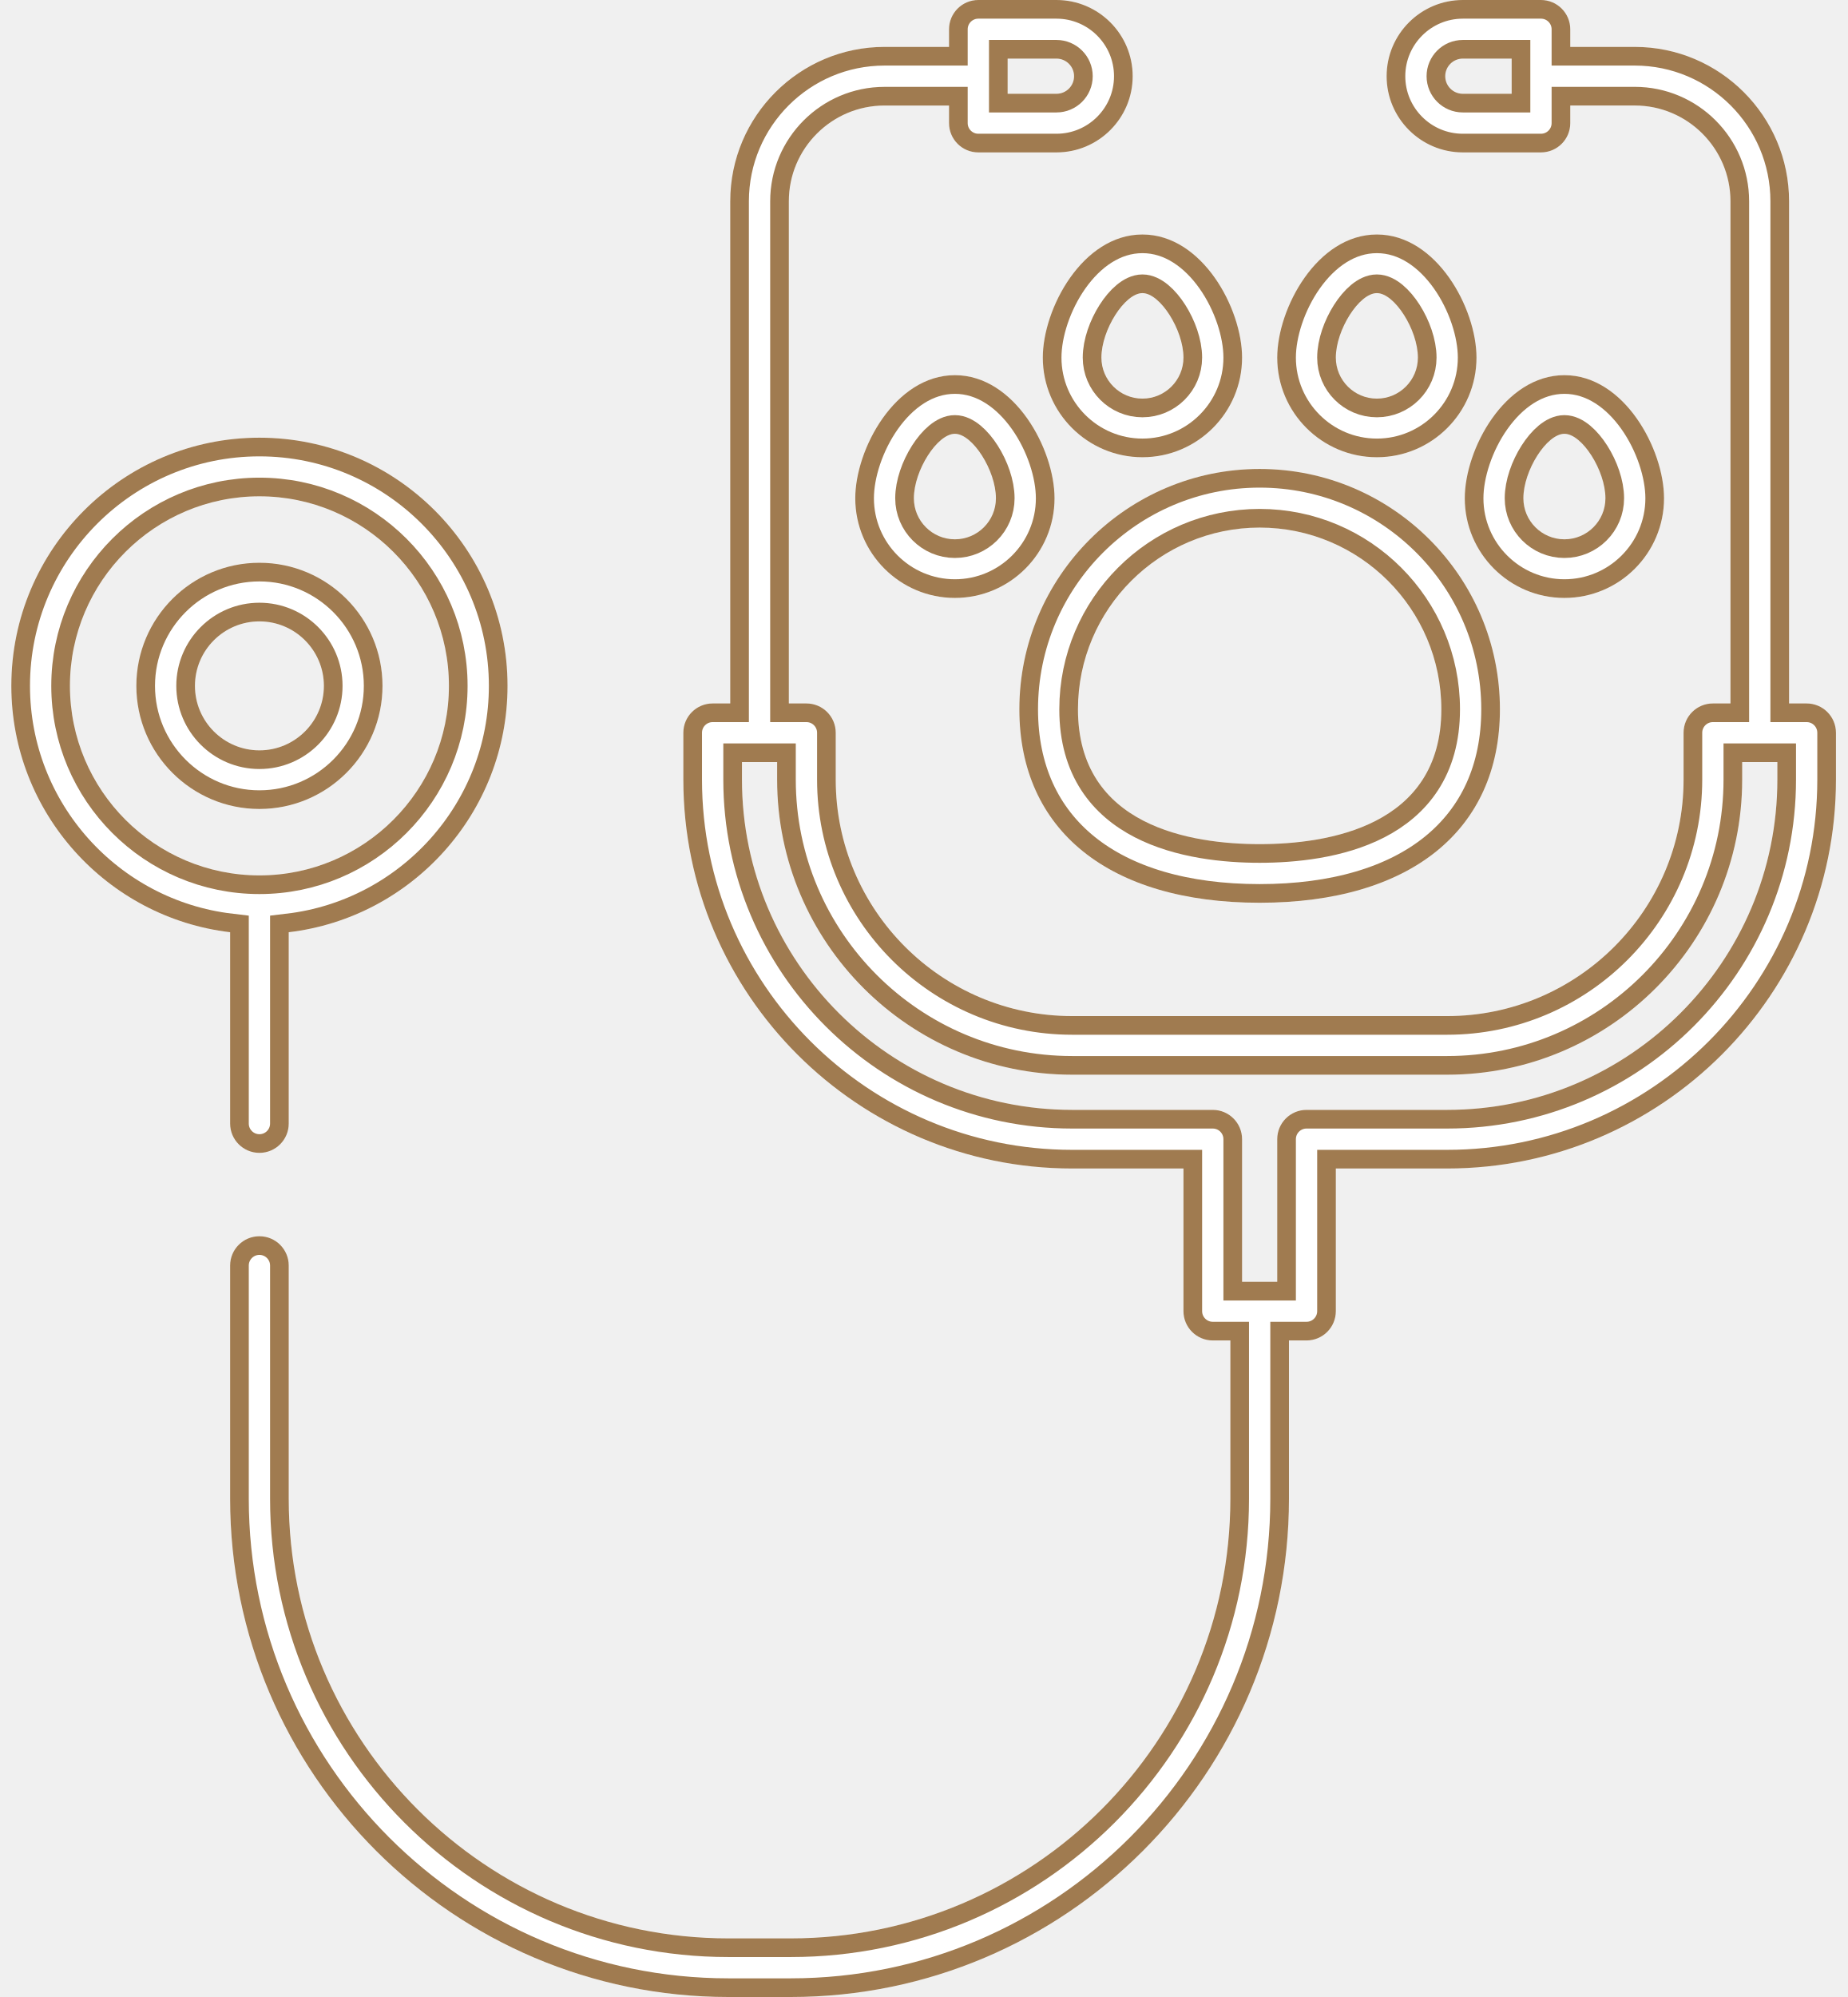
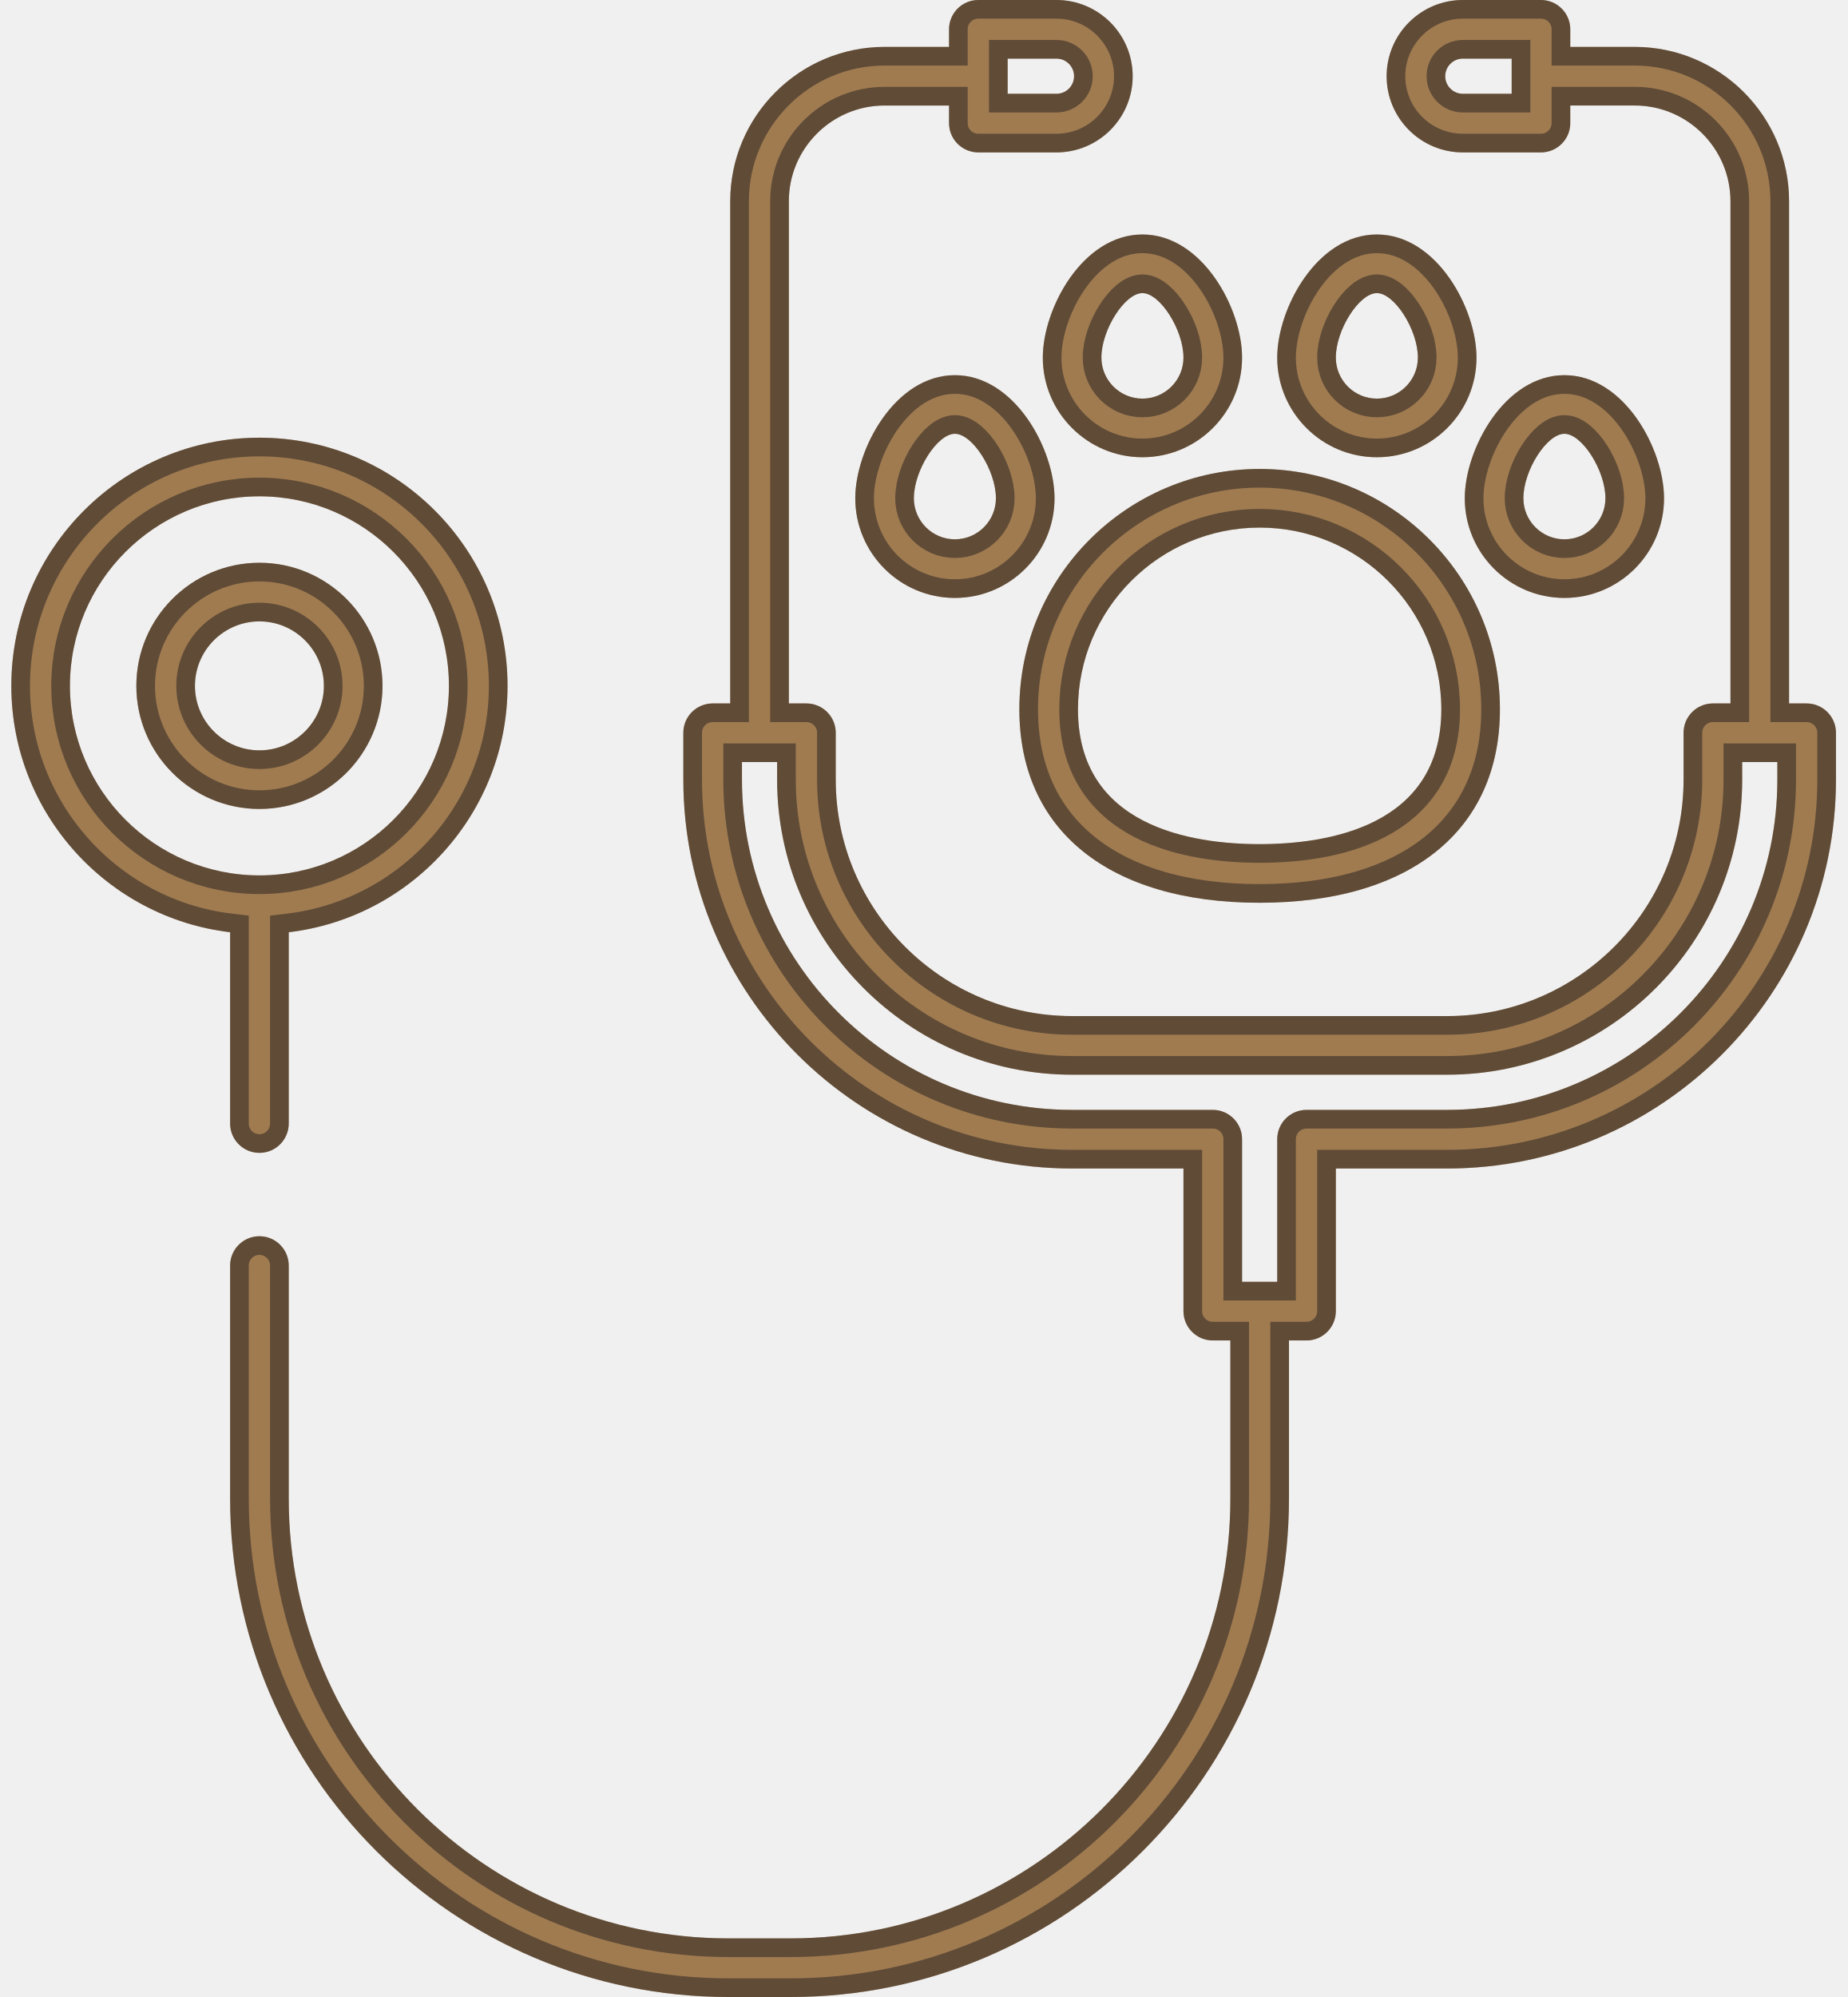
<svg xmlns="http://www.w3.org/2000/svg" width="99" height="107" viewBox="0 0 99 107" fill="none">
-   <mask id="path-1-inside-1" fill="white">
+   <mask id="path-1-inside-1" fill="#A07B50">
    <path d="M13.903 23.452C6.571 23.452 0.607 29.417 0.607 36.748C0.607 43.549 5.739 49.169 12.333 49.949V60.2C12.333 61.068 13.036 61.771 13.903 61.771C14.771 61.771 15.474 61.068 15.474 60.2V49.949C22.068 49.169 27.2 43.548 27.2 36.748C27.2 29.417 21.235 23.452 13.903 23.452ZM13.903 46.904C8.303 46.904 3.748 42.348 3.748 36.748C3.748 31.149 8.303 26.593 13.903 26.593C19.503 26.593 24.059 31.149 24.059 36.748C24.059 42.348 19.503 46.904 13.903 46.904Z" />
    <path d="M13.903 30.153C10.266 30.153 7.307 33.112 7.307 36.749C7.307 40.386 10.266 43.345 13.903 43.345C17.54 43.345 20.499 40.386 20.499 36.749C20.499 33.112 17.54 30.153 13.903 30.153ZM13.903 40.204C11.998 40.204 10.448 38.654 10.448 36.749C10.448 34.844 11.998 33.294 13.903 33.294C15.808 33.294 17.358 34.844 17.358 36.749C17.358 38.654 15.808 40.204 13.903 40.204Z" />
    <path d="M96.823 37.691H95.881V10.784C95.881 6.223 92.17 2.513 87.61 2.513H84.155V1.571C84.155 0.703 83.452 0 82.584 0H78.396C76.145 0 74.313 1.832 74.313 4.083C74.313 6.335 76.145 8.166 78.396 8.166H82.584C83.452 8.166 84.155 7.463 84.155 6.596V5.653H87.61C90.438 5.653 92.74 7.955 92.74 10.784V37.691H91.797C90.93 37.691 90.227 38.394 90.227 39.261V41.774C90.227 48.759 84.544 54.442 77.559 54.442H57.457C50.472 54.442 44.789 48.759 44.789 41.774V39.261C44.789 38.394 44.086 37.691 43.218 37.691H42.276V10.784C42.276 7.955 44.577 5.654 47.406 5.654H50.861V6.596C50.861 7.463 51.564 8.166 52.431 8.166H56.619C58.871 8.166 60.703 6.335 60.703 4.083C60.703 1.832 58.871 0 56.619 0H52.431C51.564 0 50.861 0.703 50.861 1.571V2.513H47.406C42.845 2.513 39.135 6.223 39.135 10.784V37.691H38.193C37.325 37.691 36.622 38.394 36.622 39.261V41.774C36.622 53.262 45.969 62.609 57.457 62.609H63.425V70.251C63.425 71.119 64.128 71.822 64.995 71.822H65.938V80.302C65.938 93.291 55.37 103.859 42.381 103.859H39.031C26.041 103.859 15.474 93.291 15.474 80.302V67.808C15.474 66.941 14.771 66.238 13.903 66.238C13.036 66.238 12.333 66.941 12.333 67.808V80.302C12.333 95.023 24.309 107 39.031 107H42.381C57.102 107 69.079 95.023 69.079 80.302V71.822H70.021C70.888 71.822 71.591 71.119 71.591 70.251V62.609H77.559C89.047 62.609 98.394 53.262 98.394 41.774V39.261C98.393 38.394 97.69 37.691 96.823 37.691ZM81.014 5.025H78.396C77.877 5.025 77.454 4.603 77.454 4.083C77.454 3.564 77.877 3.141 78.396 3.141H81.014V5.025ZM54.002 3.141H56.619C57.139 3.141 57.562 3.564 57.562 4.083C57.562 4.603 57.139 5.025 56.619 5.025H54.002V3.141ZM95.253 41.774C95.253 51.53 87.315 59.468 77.559 59.468H70.021C69.153 59.468 68.45 60.171 68.45 61.038V68.681H66.566V61.038C66.566 60.171 65.863 59.468 64.995 59.468H57.457C47.701 59.468 39.764 51.53 39.764 41.774V40.832H41.648V41.774C41.648 50.491 48.74 57.583 57.457 57.583H77.559C86.276 57.583 93.368 50.491 93.368 41.774V40.832H95.253L95.253 41.774Z" />
    <path d="M67.508 25.127C60.407 25.127 54.63 30.904 54.63 38.005C54.63 44.495 59.444 48.37 67.508 48.37C75.572 48.37 80.385 44.495 80.385 38.005C80.386 30.904 74.609 25.127 67.508 25.127ZM67.508 45.229C63.871 45.229 57.771 44.29 57.771 38.005C57.771 32.636 62.139 28.268 67.508 28.268C72.877 28.268 77.245 32.636 77.245 38.005C77.245 44.29 71.144 45.229 67.508 45.229Z" />
    <path d="M61.226 12.564C58.016 12.564 55.887 16.533 55.887 19.16C55.887 22.104 58.282 24.499 61.226 24.499C64.171 24.499 66.566 22.104 66.566 19.16C66.566 16.534 64.436 12.564 61.226 12.564ZM61.226 21.358C60.014 21.358 59.027 20.372 59.027 19.16C59.027 17.674 60.281 15.705 61.226 15.705C62.171 15.705 63.425 17.674 63.425 19.16C63.425 20.372 62.438 21.358 61.226 21.358Z" />
    <path d="M73.79 12.564C70.58 12.564 68.45 16.533 68.45 19.16C68.45 22.104 70.845 24.499 73.79 24.499C76.734 24.499 79.129 22.104 79.129 19.16C79.129 16.534 76.999 12.564 73.79 12.564ZM73.79 21.358C72.577 21.358 71.591 20.372 71.591 19.16C71.591 17.674 72.844 15.705 73.79 15.705C74.735 15.705 75.988 17.674 75.988 19.16C75.988 20.372 75.002 21.358 73.79 21.358Z" />
    <path d="M83.841 20.102C80.631 20.102 78.501 24.072 78.501 26.698C78.501 29.642 80.896 32.037 83.841 32.037C86.785 32.037 89.18 29.642 89.18 26.698C89.18 24.072 87.05 20.102 83.841 20.102ZM83.841 28.896C82.628 28.896 81.642 27.91 81.642 26.698C81.642 25.212 82.895 23.243 83.841 23.243C84.786 23.243 86.039 25.212 86.039 26.698C86.039 27.91 85.053 28.896 83.841 28.896Z" />
    <path d="M51.175 20.102C47.965 20.102 45.836 24.072 45.836 26.698C45.836 29.642 48.231 32.037 51.175 32.037C54.12 32.037 56.515 29.642 56.515 26.698C56.515 24.072 54.385 20.102 51.175 20.102ZM51.175 28.896C49.963 28.896 48.977 27.91 48.977 26.698C48.977 25.212 50.23 23.243 51.175 23.243C52.12 23.243 53.374 25.212 53.374 26.698C53.374 27.91 52.388 28.896 51.175 28.896Z" />
  </mask>
-   <path d="M13.903 23.452C6.571 23.452 0.607 29.417 0.607 36.748C0.607 43.549 5.739 49.169 12.333 49.949V60.2C12.333 61.068 13.036 61.771 13.903 61.771C14.771 61.771 15.474 61.068 15.474 60.2V49.949C22.068 49.169 27.2 43.548 27.2 36.748C27.2 29.417 21.235 23.452 13.903 23.452ZM13.903 46.904C8.303 46.904 3.748 42.348 3.748 36.748C3.748 31.149 8.303 26.593 13.903 26.593C19.503 26.593 24.059 31.149 24.059 36.748C24.059 42.348 19.503 46.904 13.903 46.904Z" fill="white" />
-   <path d="M13.903 30.153C10.266 30.153 7.307 33.112 7.307 36.749C7.307 40.386 10.266 43.345 13.903 43.345C17.54 43.345 20.499 40.386 20.499 36.749C20.499 33.112 17.54 30.153 13.903 30.153ZM13.903 40.204C11.998 40.204 10.448 38.654 10.448 36.749C10.448 34.844 11.998 33.294 13.903 33.294C15.808 33.294 17.358 34.844 17.358 36.749C17.358 38.654 15.808 40.204 13.903 40.204Z" fill="white" />
-   <path d="M96.823 37.691H95.881V10.784C95.881 6.223 92.17 2.513 87.61 2.513H84.155V1.571C84.155 0.703 83.452 0 82.584 0H78.396C76.145 0 74.313 1.832 74.313 4.083C74.313 6.335 76.145 8.166 78.396 8.166H82.584C83.452 8.166 84.155 7.463 84.155 6.596V5.653H87.61C90.438 5.653 92.74 7.955 92.74 10.784V37.691H91.797C90.93 37.691 90.227 38.394 90.227 39.261V41.774C90.227 48.759 84.544 54.442 77.559 54.442H57.457C50.472 54.442 44.789 48.759 44.789 41.774V39.261C44.789 38.394 44.086 37.691 43.218 37.691H42.276V10.784C42.276 7.955 44.577 5.654 47.406 5.654H50.861V6.596C50.861 7.463 51.564 8.166 52.431 8.166H56.619C58.871 8.166 60.703 6.335 60.703 4.083C60.703 1.832 58.871 0 56.619 0H52.431C51.564 0 50.861 0.703 50.861 1.571V2.513H47.406C42.845 2.513 39.135 6.223 39.135 10.784V37.691H38.193C37.325 37.691 36.622 38.394 36.622 39.261V41.774C36.622 53.262 45.969 62.609 57.457 62.609H63.425V70.251C63.425 71.119 64.128 71.822 64.995 71.822H65.938V80.302C65.938 93.291 55.37 103.859 42.381 103.859H39.031C26.041 103.859 15.474 93.291 15.474 80.302V67.808C15.474 66.941 14.771 66.238 13.903 66.238C13.036 66.238 12.333 66.941 12.333 67.808V80.302C12.333 95.023 24.309 107 39.031 107H42.381C57.102 107 69.079 95.023 69.079 80.302V71.822H70.021C70.888 71.822 71.591 71.119 71.591 70.251V62.609H77.559C89.047 62.609 98.394 53.262 98.394 41.774V39.261C98.393 38.394 97.69 37.691 96.823 37.691ZM81.014 5.025H78.396C77.877 5.025 77.454 4.603 77.454 4.083C77.454 3.564 77.877 3.141 78.396 3.141H81.014V5.025ZM54.002 3.141H56.619C57.139 3.141 57.562 3.564 57.562 4.083C57.562 4.603 57.139 5.025 56.619 5.025H54.002V3.141ZM95.253 41.774C95.253 51.53 87.315 59.468 77.559 59.468H70.021C69.153 59.468 68.45 60.171 68.45 61.038V68.681H66.566V61.038C66.566 60.171 65.863 59.468 64.995 59.468H57.457C47.701 59.468 39.764 51.53 39.764 41.774V40.832H41.648V41.774C41.648 50.491 48.74 57.583 57.457 57.583H77.559C86.276 57.583 93.368 50.491 93.368 41.774V40.832H95.253L95.253 41.774Z" fill="white" />
-   <path d="M67.508 25.127C60.407 25.127 54.63 30.904 54.63 38.005C54.63 44.495 59.444 48.37 67.508 48.37C75.572 48.37 80.385 44.495 80.385 38.005C80.386 30.904 74.609 25.127 67.508 25.127ZM67.508 45.229C63.871 45.229 57.771 44.29 57.771 38.005C57.771 32.636 62.139 28.268 67.508 28.268C72.877 28.268 77.245 32.636 77.245 38.005C77.245 44.29 71.144 45.229 67.508 45.229Z" fill="white" />
-   <path d="M61.226 12.564C58.016 12.564 55.887 16.533 55.887 19.16C55.887 22.104 58.282 24.499 61.226 24.499C64.171 24.499 66.566 22.104 66.566 19.16C66.566 16.534 64.436 12.564 61.226 12.564ZM61.226 21.358C60.014 21.358 59.027 20.372 59.027 19.16C59.027 17.674 60.281 15.705 61.226 15.705C62.171 15.705 63.425 17.674 63.425 19.16C63.425 20.372 62.438 21.358 61.226 21.358Z" fill="white" />
-   <path d="M73.79 12.564C70.58 12.564 68.45 16.533 68.45 19.16C68.45 22.104 70.845 24.499 73.79 24.499C76.734 24.499 79.129 22.104 79.129 19.16C79.129 16.534 76.999 12.564 73.79 12.564ZM73.79 21.358C72.577 21.358 71.591 20.372 71.591 19.16C71.591 17.674 72.844 15.705 73.79 15.705C74.735 15.705 75.988 17.674 75.988 19.16C75.988 20.372 75.002 21.358 73.79 21.358Z" fill="white" />
-   <path d="M83.841 20.102C80.631 20.102 78.501 24.072 78.501 26.698C78.501 29.642 80.896 32.037 83.841 32.037C86.785 32.037 89.18 29.642 89.18 26.698C89.18 24.072 87.05 20.102 83.841 20.102ZM83.841 28.896C82.628 28.896 81.642 27.91 81.642 26.698C81.642 25.212 82.895 23.243 83.841 23.243C84.786 23.243 86.039 25.212 86.039 26.698C86.039 27.91 85.053 28.896 83.841 28.896Z" fill="white" />
-   <path d="M51.175 20.102C47.965 20.102 45.836 24.072 45.836 26.698C45.836 29.642 48.231 32.037 51.175 32.037C54.12 32.037 56.515 29.642 56.515 26.698C56.515 24.072 54.385 20.102 51.175 20.102ZM51.175 28.896C49.963 28.896 48.977 27.91 48.977 26.698C48.977 25.212 50.23 23.243 51.175 23.243C52.12 23.243 53.374 25.212 53.374 26.698C53.374 27.91 52.388 28.896 51.175 28.896Z" fill="white" />
-   <path d="M13.903 23.452C6.571 23.452 0.607 29.417 0.607 36.748C0.607 43.549 5.739 49.169 12.333 49.949V60.2C12.333 61.068 13.036 61.771 13.903 61.771C14.771 61.771 15.474 61.068 15.474 60.2V49.949C22.068 49.169 27.2 43.548 27.2 36.748C27.2 29.417 21.235 23.452 13.903 23.452ZM13.903 46.904C8.303 46.904 3.748 42.348 3.748 36.748C3.748 31.149 8.303 26.593 13.903 26.593C19.503 26.593 24.059 31.149 24.059 36.748C24.059 42.348 19.503 46.904 13.903 46.904Z" stroke="#A07B50" stroke-width="2" mask="url(#path-1-inside-1)" />
-   <path d="M13.903 30.153C10.266 30.153 7.307 33.112 7.307 36.749C7.307 40.386 10.266 43.345 13.903 43.345C17.54 43.345 20.499 40.386 20.499 36.749C20.499 33.112 17.54 30.153 13.903 30.153ZM13.903 40.204C11.998 40.204 10.448 38.654 10.448 36.749C10.448 34.844 11.998 33.294 13.903 33.294C15.808 33.294 17.358 34.844 17.358 36.749C17.358 38.654 15.808 40.204 13.903 40.204Z" stroke="#A07B50" stroke-width="2" mask="url(#path-1-inside-1)" />
-   <path d="M96.823 37.691H95.881V10.784C95.881 6.223 92.17 2.513 87.61 2.513H84.155V1.571C84.155 0.703 83.452 0 82.584 0H78.396C76.145 0 74.313 1.832 74.313 4.083C74.313 6.335 76.145 8.166 78.396 8.166H82.584C83.452 8.166 84.155 7.463 84.155 6.596V5.653H87.61C90.438 5.653 92.74 7.955 92.74 10.784V37.691H91.797C90.93 37.691 90.227 38.394 90.227 39.261V41.774C90.227 48.759 84.544 54.442 77.559 54.442H57.457C50.472 54.442 44.789 48.759 44.789 41.774V39.261C44.789 38.394 44.086 37.691 43.218 37.691H42.276V10.784C42.276 7.955 44.577 5.654 47.406 5.654H50.861V6.596C50.861 7.463 51.564 8.166 52.431 8.166H56.619C58.871 8.166 60.703 6.335 60.703 4.083C60.703 1.832 58.871 0 56.619 0H52.431C51.564 0 50.861 0.703 50.861 1.571V2.513H47.406C42.845 2.513 39.135 6.223 39.135 10.784V37.691H38.193C37.325 37.691 36.622 38.394 36.622 39.261V41.774C36.622 53.262 45.969 62.609 57.457 62.609H63.425V70.251C63.425 71.119 64.128 71.822 64.995 71.822H65.938V80.302C65.938 93.291 55.37 103.859 42.381 103.859H39.031C26.041 103.859 15.474 93.291 15.474 80.302V67.808C15.474 66.941 14.771 66.238 13.903 66.238C13.036 66.238 12.333 66.941 12.333 67.808V80.302C12.333 95.023 24.309 107 39.031 107H42.381C57.102 107 69.079 95.023 69.079 80.302V71.822H70.021C70.888 71.822 71.591 71.119 71.591 70.251V62.609H77.559C89.047 62.609 98.394 53.262 98.394 41.774V39.261C98.393 38.394 97.69 37.691 96.823 37.691ZM81.014 5.025H78.396C77.877 5.025 77.454 4.603 77.454 4.083C77.454 3.564 77.877 3.141 78.396 3.141H81.014V5.025ZM54.002 3.141H56.619C57.139 3.141 57.562 3.564 57.562 4.083C57.562 4.603 57.139 5.025 56.619 5.025H54.002V3.141ZM95.253 41.774C95.253 51.53 87.315 59.468 77.559 59.468H70.021C69.153 59.468 68.45 60.171 68.45 61.038V68.681H66.566V61.038C66.566 60.171 65.863 59.468 64.995 59.468H57.457C47.701 59.468 39.764 51.53 39.764 41.774V40.832H41.648V41.774C41.648 50.491 48.74 57.583 57.457 57.583H77.559C86.276 57.583 93.368 50.491 93.368 41.774V40.832H95.253L95.253 41.774Z" stroke="#A07B50" stroke-width="2" mask="url(#path-1-inside-1)" />
-   <path d="M67.508 25.127C60.407 25.127 54.63 30.904 54.63 38.005C54.63 44.495 59.444 48.37 67.508 48.37C75.572 48.37 80.385 44.495 80.385 38.005C80.386 30.904 74.609 25.127 67.508 25.127ZM67.508 45.229C63.871 45.229 57.771 44.29 57.771 38.005C57.771 32.636 62.139 28.268 67.508 28.268C72.877 28.268 77.245 32.636 77.245 38.005C77.245 44.29 71.144 45.229 67.508 45.229Z" stroke="#A07B50" stroke-width="2" mask="url(#path-1-inside-1)" />
-   <path d="M61.226 12.564C58.016 12.564 55.887 16.533 55.887 19.16C55.887 22.104 58.282 24.499 61.226 24.499C64.171 24.499 66.566 22.104 66.566 19.16C66.566 16.534 64.436 12.564 61.226 12.564ZM61.226 21.358C60.014 21.358 59.027 20.372 59.027 19.16C59.027 17.674 60.281 15.705 61.226 15.705C62.171 15.705 63.425 17.674 63.425 19.16C63.425 20.372 62.438 21.358 61.226 21.358Z" stroke="#A07B50" stroke-width="2" mask="url(#path-1-inside-1)" />
-   <path d="M73.79 12.564C70.58 12.564 68.45 16.533 68.45 19.16C68.45 22.104 70.845 24.499 73.79 24.499C76.734 24.499 79.129 22.104 79.129 19.16C79.129 16.534 76.999 12.564 73.79 12.564ZM73.79 21.358C72.577 21.358 71.591 20.372 71.591 19.16C71.591 17.674 72.844 15.705 73.79 15.705C74.735 15.705 75.988 17.674 75.988 19.16C75.988 20.372 75.002 21.358 73.79 21.358Z" stroke="#A07B50" stroke-width="2" mask="url(#path-1-inside-1)" />
-   <path d="M83.841 20.102C80.631 20.102 78.501 24.072 78.501 26.698C78.501 29.642 80.896 32.037 83.841 32.037C86.785 32.037 89.18 29.642 89.18 26.698C89.18 24.072 87.05 20.102 83.841 20.102ZM83.841 28.896C82.628 28.896 81.642 27.91 81.642 26.698C81.642 25.212 82.895 23.243 83.841 23.243C84.786 23.243 86.039 25.212 86.039 26.698C86.039 27.91 85.053 28.896 83.841 28.896Z" stroke="#A07B50" stroke-width="2" mask="url(#path-1-inside-1)" />
-   <path d="M51.175 20.102C47.965 20.102 45.836 24.072 45.836 26.698C45.836 29.642 48.231 32.037 51.175 32.037C54.12 32.037 56.515 29.642 56.515 26.698C56.515 24.072 54.385 20.102 51.175 20.102ZM51.175 28.896C49.963 28.896 48.977 27.91 48.977 26.698C48.977 25.212 50.23 23.243 51.175 23.243C52.12 23.243 53.374 25.212 53.374 26.698C53.374 27.91 52.388 28.896 51.175 28.896Z" stroke="#A07B50" stroke-width="2" mask="url(#path-1-inside-1)" />
+   <path d="M13.903 23.452C6.571 23.452 0.607 29.417 0.607 36.748C0.607 43.549 5.739 49.169 12.333 49.949V60.2C12.333 61.068 13.036 61.771 13.903 61.771C14.771 61.771 15.474 61.068 15.474 60.2V49.949C22.068 49.169 27.2 43.548 27.2 36.748C27.2 29.417 21.235 23.452 13.903 23.452ZM13.903 46.904C8.303 46.904 3.748 42.348 3.748 36.748C3.748 31.149 8.303 26.593 13.903 26.593C19.503 26.593 24.059 31.149 24.059 36.748C24.059 42.348 19.503 46.904 13.903 46.904Z" fill="#A07B50" />
+   <path d="M13.903 30.153C10.266 30.153 7.307 33.112 7.307 36.749C7.307 40.386 10.266 43.345 13.903 43.345C17.54 43.345 20.499 40.386 20.499 36.749C20.499 33.112 17.54 30.153 13.903 30.153ZM13.903 40.204C11.998 40.204 10.448 38.654 10.448 36.749C10.448 34.844 11.998 33.294 13.903 33.294C15.808 33.294 17.358 34.844 17.358 36.749C17.358 38.654 15.808 40.204 13.903 40.204Z" fill="#A07B50" />
+   <path d="M96.823 37.691H95.881V10.784C95.881 6.223 92.17 2.513 87.61 2.513H84.155V1.571C84.155 0.703 83.452 0 82.584 0H78.396C76.145 0 74.313 1.832 74.313 4.083C74.313 6.335 76.145 8.166 78.396 8.166H82.584C83.452 8.166 84.155 7.463 84.155 6.596V5.653H87.61C90.438 5.653 92.74 7.955 92.74 10.784V37.691H91.797C90.93 37.691 90.227 38.394 90.227 39.261V41.774C90.227 48.759 84.544 54.442 77.559 54.442H57.457C50.472 54.442 44.789 48.759 44.789 41.774V39.261C44.789 38.394 44.086 37.691 43.218 37.691H42.276V10.784C42.276 7.955 44.577 5.654 47.406 5.654H50.861V6.596C50.861 7.463 51.564 8.166 52.431 8.166H56.619C58.871 8.166 60.703 6.335 60.703 4.083C60.703 1.832 58.871 0 56.619 0H52.431C51.564 0 50.861 0.703 50.861 1.571V2.513H47.406C42.845 2.513 39.135 6.223 39.135 10.784V37.691H38.193C37.325 37.691 36.622 38.394 36.622 39.261V41.774C36.622 53.262 45.969 62.609 57.457 62.609H63.425V70.251C63.425 71.119 64.128 71.822 64.995 71.822H65.938V80.302C65.938 93.291 55.37 103.859 42.381 103.859H39.031C26.041 103.859 15.474 93.291 15.474 80.302V67.808C15.474 66.941 14.771 66.238 13.903 66.238C13.036 66.238 12.333 66.941 12.333 67.808V80.302C12.333 95.023 24.309 107 39.031 107H42.381C57.102 107 69.079 95.023 69.079 80.302V71.822H70.021C70.888 71.822 71.591 71.119 71.591 70.251V62.609H77.559C89.047 62.609 98.394 53.262 98.394 41.774V39.261C98.393 38.394 97.69 37.691 96.823 37.691ZM81.014 5.025H78.396C77.877 5.025 77.454 4.603 77.454 4.083C77.454 3.564 77.877 3.141 78.396 3.141H81.014V5.025ZM54.002 3.141H56.619C57.139 3.141 57.562 3.564 57.562 4.083C57.562 4.603 57.139 5.025 56.619 5.025H54.002V3.141ZM95.253 41.774C95.253 51.53 87.315 59.468 77.559 59.468H70.021C69.153 59.468 68.45 60.171 68.45 61.038V68.681H66.566V61.038C66.566 60.171 65.863 59.468 64.995 59.468H57.457C47.701 59.468 39.764 51.53 39.764 41.774V40.832H41.648V41.774C41.648 50.491 48.74 57.583 57.457 57.583H77.559C86.276 57.583 93.368 50.491 93.368 41.774V40.832H95.253L95.253 41.774Z" fill="#A07B50" />
+   <path d="M67.508 25.127C60.407 25.127 54.63 30.904 54.63 38.005C54.63 44.495 59.444 48.37 67.508 48.37C75.572 48.37 80.385 44.495 80.385 38.005C80.386 30.904 74.609 25.127 67.508 25.127ZM67.508 45.229C63.871 45.229 57.771 44.29 57.771 38.005C57.771 32.636 62.139 28.268 67.508 28.268C72.877 28.268 77.245 32.636 77.245 38.005C77.245 44.29 71.144 45.229 67.508 45.229Z" fill="#A07B50" />
+   <path d="M61.226 12.564C58.016 12.564 55.887 16.533 55.887 19.16C55.887 22.104 58.282 24.499 61.226 24.499C64.171 24.499 66.566 22.104 66.566 19.16C66.566 16.534 64.436 12.564 61.226 12.564ZM61.226 21.358C60.014 21.358 59.027 20.372 59.027 19.16C59.027 17.674 60.281 15.705 61.226 15.705C62.171 15.705 63.425 17.674 63.425 19.16C63.425 20.372 62.438 21.358 61.226 21.358Z" fill="#A07B50" />
+   <path d="M73.79 12.564C70.58 12.564 68.45 16.533 68.45 19.16C68.45 22.104 70.845 24.499 73.79 24.499C76.734 24.499 79.129 22.104 79.129 19.16C79.129 16.534 76.999 12.564 73.79 12.564ZM73.79 21.358C72.577 21.358 71.591 20.372 71.591 19.16C71.591 17.674 72.844 15.705 73.79 15.705C74.735 15.705 75.988 17.674 75.988 19.16C75.988 20.372 75.002 21.358 73.79 21.358Z" fill="#A07B50" />
+   <path d="M83.841 20.102C80.631 20.102 78.501 24.072 78.501 26.698C78.501 29.642 80.896 32.037 83.841 32.037C86.785 32.037 89.18 29.642 89.18 26.698C89.18 24.072 87.05 20.102 83.841 20.102ZM83.841 28.896C82.628 28.896 81.642 27.91 81.642 26.698C81.642 25.212 82.895 23.243 83.841 23.243C84.786 23.243 86.039 25.212 86.039 26.698C86.039 27.91 85.053 28.896 83.841 28.896Z" fill="#A07B50" />
+   <path d="M51.175 20.102C47.965 20.102 45.836 24.072 45.836 26.698C45.836 29.642 48.231 32.037 51.175 32.037C54.12 32.037 56.515 29.642 56.515 26.698C56.515 24.072 54.385 20.102 51.175 20.102ZM51.175 28.896C49.963 28.896 48.977 27.91 48.977 26.698C48.977 25.212 50.23 23.243 51.175 23.243C52.12 23.243 53.374 25.212 53.374 26.698C53.374 27.91 52.388 28.896 51.175 28.896Z" fill="#A07B50" />
+   <path d="M13.903 23.452C6.571 23.452 0.607 29.417 0.607 36.748C0.607 43.549 5.739 49.169 12.333 49.949V60.2C12.333 61.068 13.036 61.771 13.903 61.771C14.771 61.771 15.474 61.068 15.474 60.2V49.949C22.068 49.169 27.2 43.548 27.2 36.748C27.2 29.417 21.235 23.452 13.903 23.452ZM13.903 46.904C8.303 46.904 3.748 42.348 3.748 36.748C3.748 31.149 8.303 26.593 13.903 26.593C19.503 26.593 24.059 31.149 24.059 36.748C24.059 42.348 19.503 46.904 13.903 46.904Z" stroke="#1F1C1D" stroke-width="2" mask="url(#path-1-inside-1)" />
+   <path d="M13.903 30.153C10.266 30.153 7.307 33.112 7.307 36.749C7.307 40.386 10.266 43.345 13.903 43.345C17.54 43.345 20.499 40.386 20.499 36.749C20.499 33.112 17.54 30.153 13.903 30.153ZM13.903 40.204C11.998 40.204 10.448 38.654 10.448 36.749C10.448 34.844 11.998 33.294 13.903 33.294C15.808 33.294 17.358 34.844 17.358 36.749C17.358 38.654 15.808 40.204 13.903 40.204Z" stroke="#1F1C1D" stroke-width="2" mask="url(#path-1-inside-1)" />
+   <path d="M96.823 37.691H95.881V10.784C95.881 6.223 92.17 2.513 87.61 2.513H84.155V1.571C84.155 0.703 83.452 0 82.584 0H78.396C76.145 0 74.313 1.832 74.313 4.083C74.313 6.335 76.145 8.166 78.396 8.166H82.584C83.452 8.166 84.155 7.463 84.155 6.596V5.653H87.61C90.438 5.653 92.74 7.955 92.74 10.784V37.691H91.797C90.93 37.691 90.227 38.394 90.227 39.261V41.774C90.227 48.759 84.544 54.442 77.559 54.442H57.457C50.472 54.442 44.789 48.759 44.789 41.774V39.261C44.789 38.394 44.086 37.691 43.218 37.691H42.276V10.784C42.276 7.955 44.577 5.654 47.406 5.654H50.861V6.596C50.861 7.463 51.564 8.166 52.431 8.166H56.619C58.871 8.166 60.703 6.335 60.703 4.083C60.703 1.832 58.871 0 56.619 0H52.431C51.564 0 50.861 0.703 50.861 1.571V2.513H47.406C42.845 2.513 39.135 6.223 39.135 10.784V37.691H38.193C37.325 37.691 36.622 38.394 36.622 39.261V41.774C36.622 53.262 45.969 62.609 57.457 62.609H63.425V70.251C63.425 71.119 64.128 71.822 64.995 71.822H65.938V80.302C65.938 93.291 55.37 103.859 42.381 103.859H39.031C26.041 103.859 15.474 93.291 15.474 80.302V67.808C15.474 66.941 14.771 66.238 13.903 66.238C13.036 66.238 12.333 66.941 12.333 67.808V80.302C12.333 95.023 24.309 107 39.031 107H42.381C57.102 107 69.079 95.023 69.079 80.302V71.822H70.021C70.888 71.822 71.591 71.119 71.591 70.251V62.609H77.559C89.047 62.609 98.394 53.262 98.394 41.774V39.261C98.393 38.394 97.69 37.691 96.823 37.691ZM81.014 5.025H78.396C77.877 5.025 77.454 4.603 77.454 4.083C77.454 3.564 77.877 3.141 78.396 3.141H81.014V5.025ZM54.002 3.141H56.619C57.139 3.141 57.562 3.564 57.562 4.083C57.562 4.603 57.139 5.025 56.619 5.025H54.002V3.141ZM95.253 41.774C95.253 51.53 87.315 59.468 77.559 59.468H70.021C69.153 59.468 68.45 60.171 68.45 61.038V68.681H66.566V61.038C66.566 60.171 65.863 59.468 64.995 59.468H57.457C47.701 59.468 39.764 51.53 39.764 41.774V40.832H41.648V41.774C41.648 50.491 48.74 57.583 57.457 57.583H77.559C86.276 57.583 93.368 50.491 93.368 41.774V40.832H95.253L95.253 41.774Z" stroke="#1F1C1D" stroke-width="2" mask="url(#path-1-inside-1)" />
+   <path d="M67.508 25.127C60.407 25.127 54.63 30.904 54.63 38.005C54.63 44.495 59.444 48.37 67.508 48.37C75.572 48.37 80.385 44.495 80.385 38.005C80.386 30.904 74.609 25.127 67.508 25.127ZM67.508 45.229C63.871 45.229 57.771 44.29 57.771 38.005C57.771 32.636 62.139 28.268 67.508 28.268C72.877 28.268 77.245 32.636 77.245 38.005C77.245 44.29 71.144 45.229 67.508 45.229Z" stroke="#1F1C1D" stroke-width="2" mask="url(#path-1-inside-1)" />
+   <path d="M61.226 12.564C58.016 12.564 55.887 16.533 55.887 19.16C55.887 22.104 58.282 24.499 61.226 24.499C64.171 24.499 66.566 22.104 66.566 19.16C66.566 16.534 64.436 12.564 61.226 12.564ZM61.226 21.358C60.014 21.358 59.027 20.372 59.027 19.16C59.027 17.674 60.281 15.705 61.226 15.705C62.171 15.705 63.425 17.674 63.425 19.16C63.425 20.372 62.438 21.358 61.226 21.358Z" stroke="#1F1C1D" stroke-width="2" mask="url(#path-1-inside-1)" />
+   <path d="M73.79 12.564C70.58 12.564 68.45 16.533 68.45 19.16C68.45 22.104 70.845 24.499 73.79 24.499C76.734 24.499 79.129 22.104 79.129 19.16C79.129 16.534 76.999 12.564 73.79 12.564ZM73.79 21.358C72.577 21.358 71.591 20.372 71.591 19.16C71.591 17.674 72.844 15.705 73.79 15.705C74.735 15.705 75.988 17.674 75.988 19.16C75.988 20.372 75.002 21.358 73.79 21.358Z" stroke="#1F1C1D" stroke-width="2" mask="url(#path-1-inside-1)" />
+   <path d="M83.841 20.102C80.631 20.102 78.501 24.072 78.501 26.698C78.501 29.642 80.896 32.037 83.841 32.037C86.785 32.037 89.18 29.642 89.18 26.698C89.18 24.072 87.05 20.102 83.841 20.102ZM83.841 28.896C82.628 28.896 81.642 27.91 81.642 26.698C81.642 25.212 82.895 23.243 83.841 23.243C84.786 23.243 86.039 25.212 86.039 26.698C86.039 27.91 85.053 28.896 83.841 28.896Z" stroke="#1F1C1D" stroke-width="2" mask="url(#path-1-inside-1)" />
+   <path d="M51.175 20.102C47.965 20.102 45.836 24.072 45.836 26.698C45.836 29.642 48.231 32.037 51.175 32.037C54.12 32.037 56.515 29.642 56.515 26.698C56.515 24.072 54.385 20.102 51.175 20.102ZM51.175 28.896C49.963 28.896 48.977 27.91 48.977 26.698C48.977 25.212 50.23 23.243 51.175 23.243C52.12 23.243 53.374 25.212 53.374 26.698C53.374 27.91 52.388 28.896 51.175 28.896Z" stroke="#1F1C1D" stroke-width="2" mask="url(#path-1-inside-1)" />
</svg>
